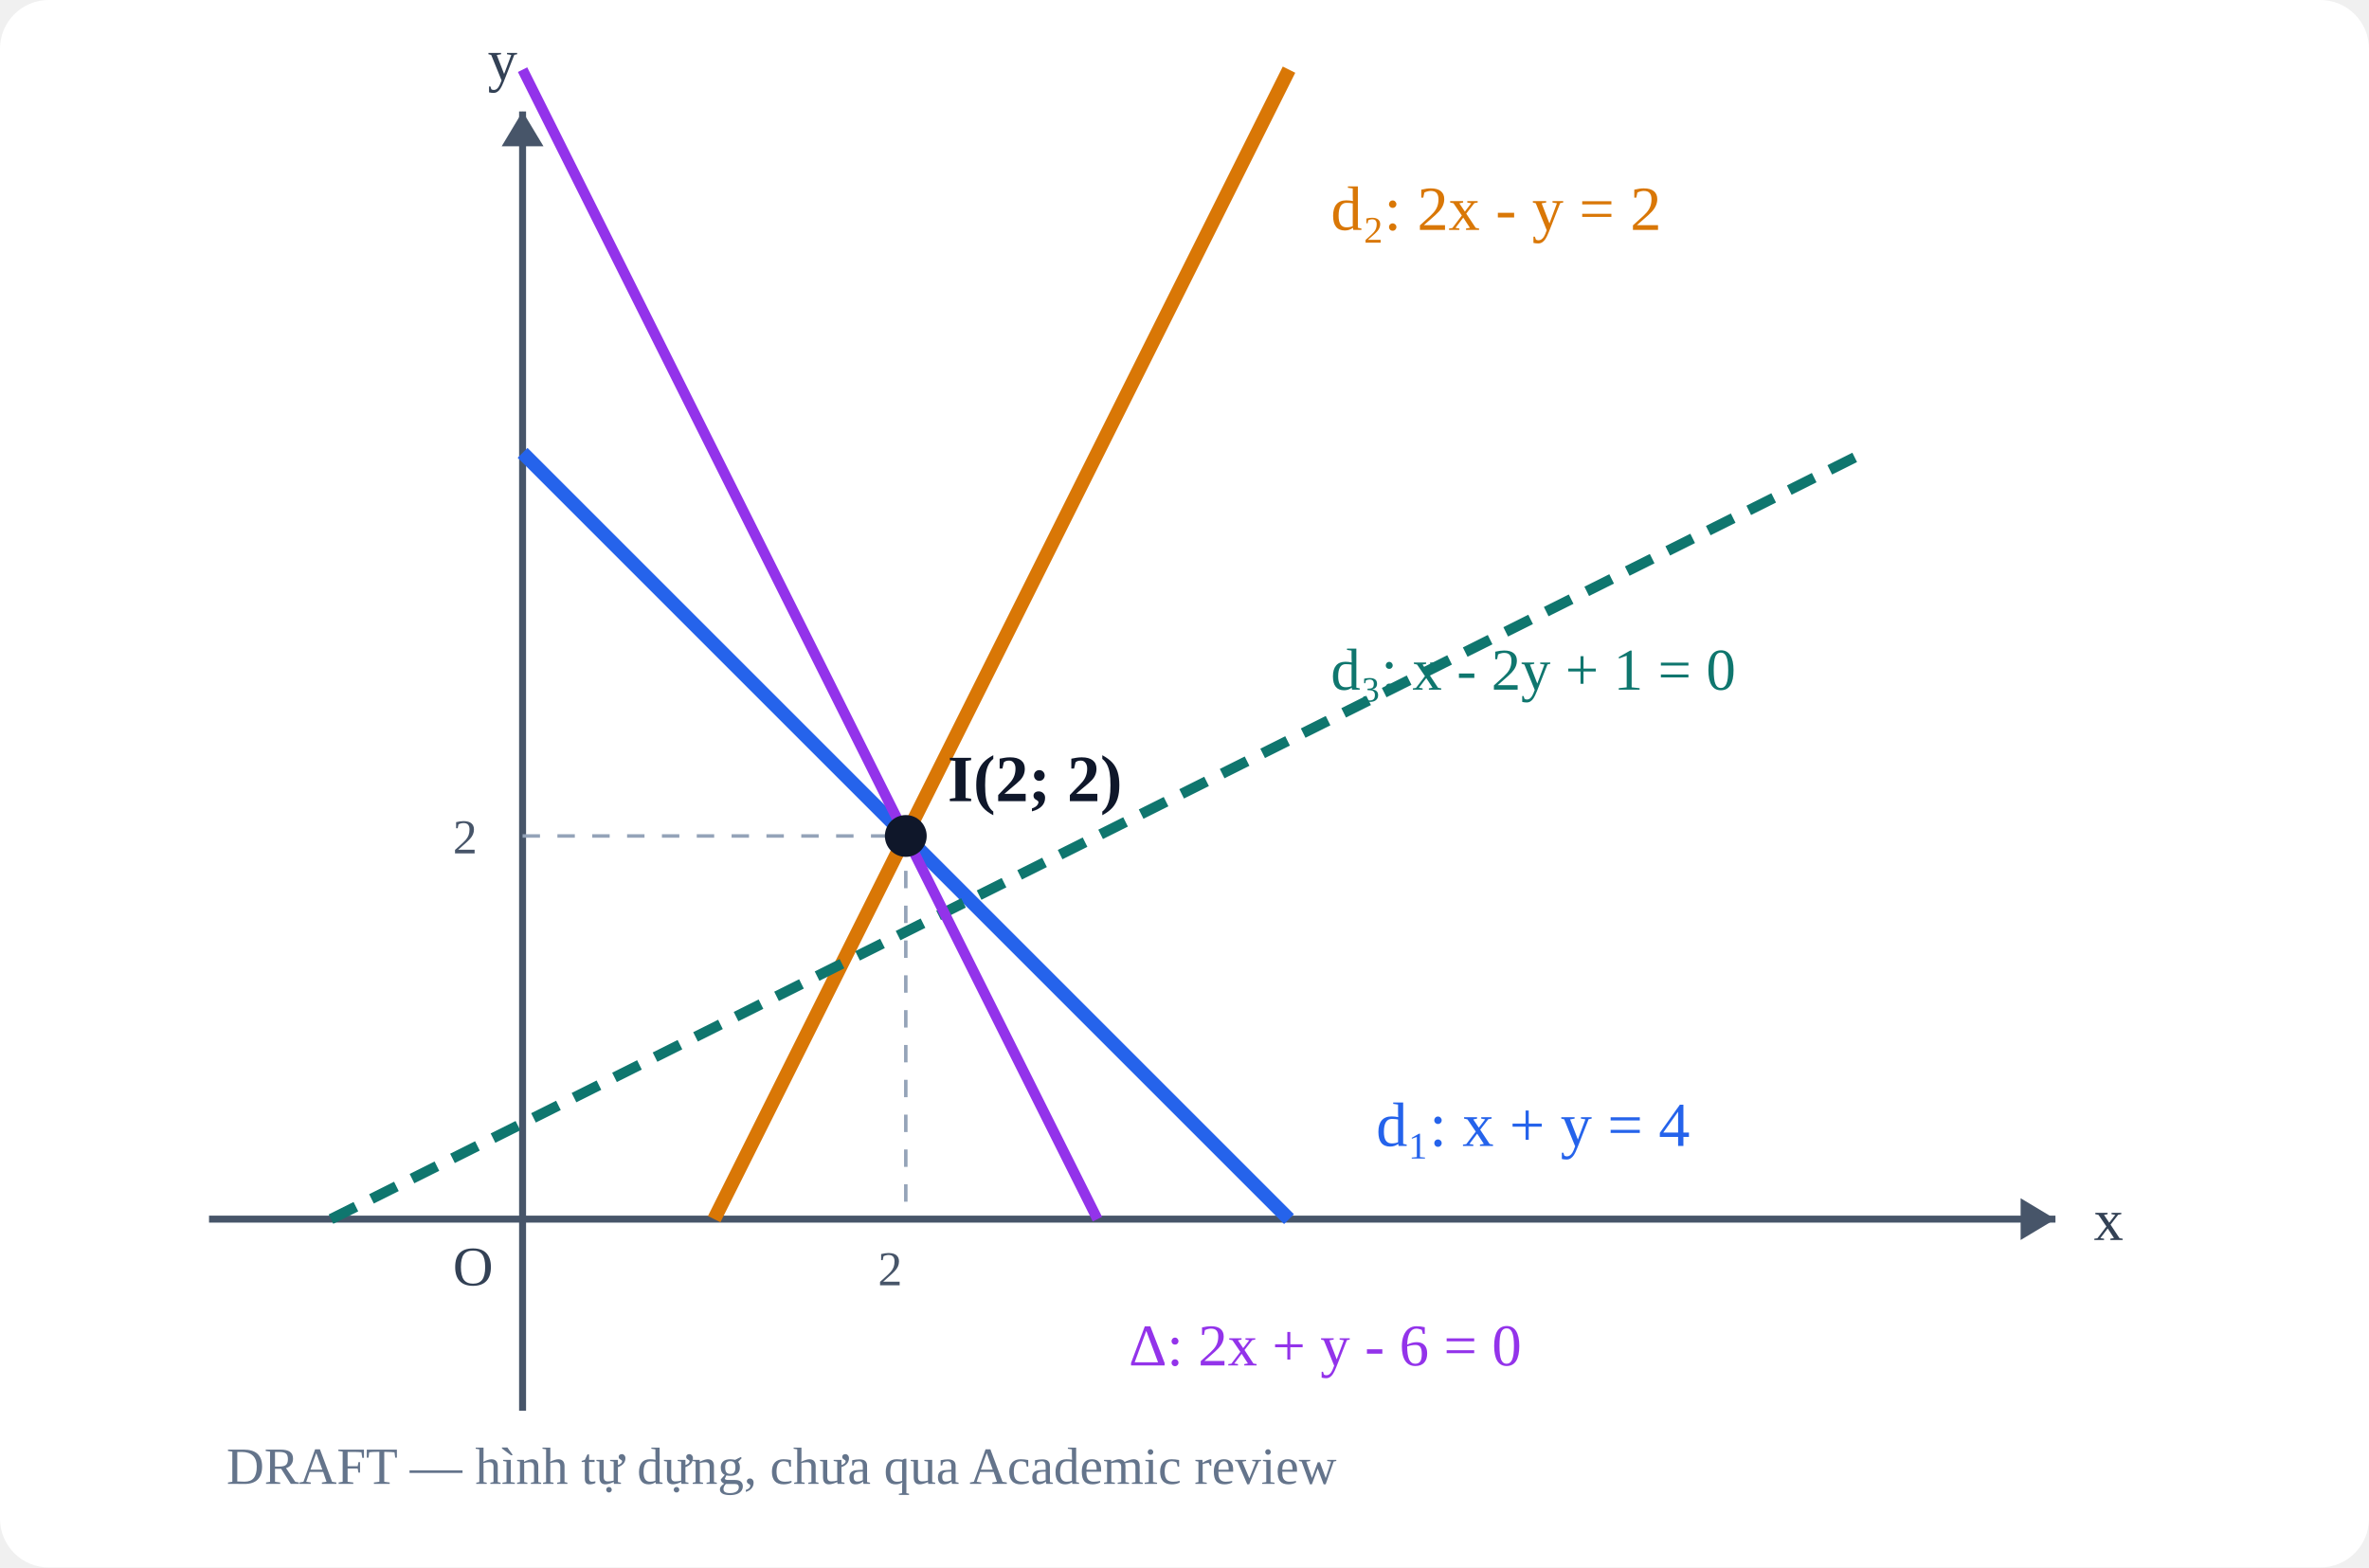
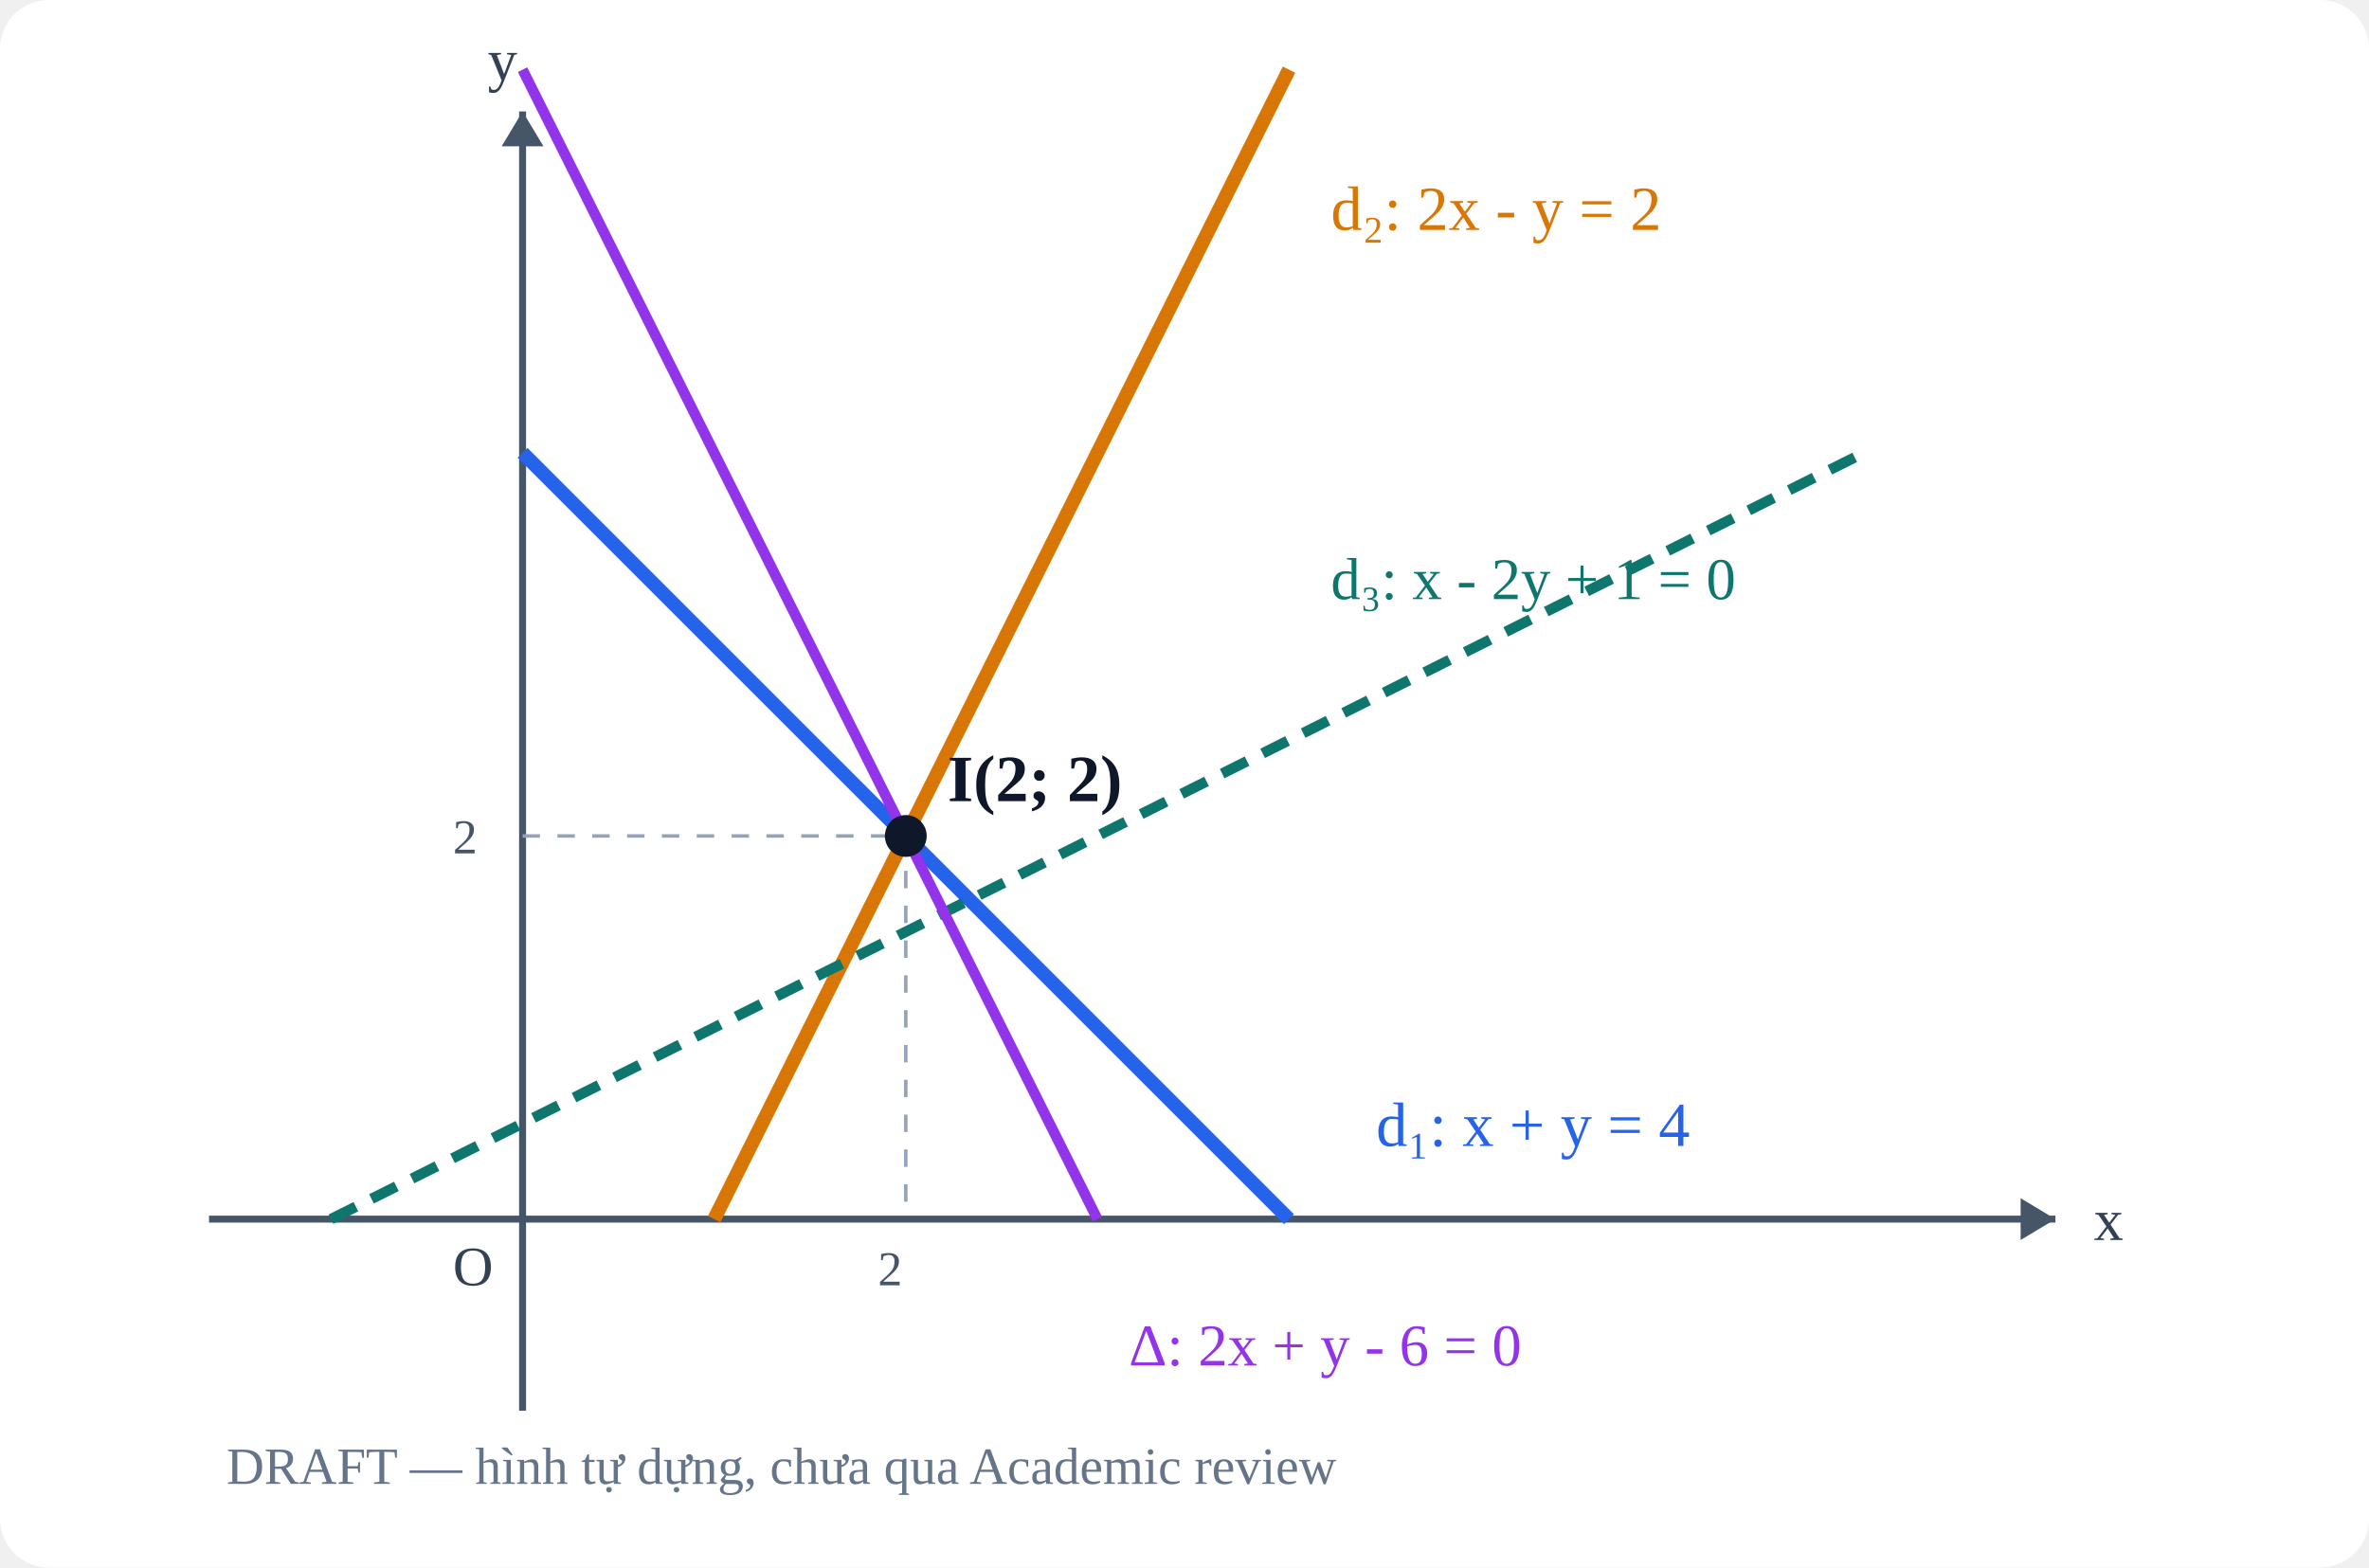
<svg xmlns="http://www.w3.org/2000/svg" width="680" height="450" viewBox="0 0 680 450" role="img" aria-labelledby="title desc">
  <rect width="680" height="450" rx="14" fill="#fff" />
  <line x1="60" y1="350" x2="590" y2="350" stroke="#475569" stroke-width="2" />
  <line x1="150" y1="405" x2="150" y2="32" stroke="#475569" stroke-width="2" />
  <path d="M590 350 l-10 -6 v12 z M150 32 l-6 10 h12 z" fill="#475569" />
  <line x1="150" y1="130" x2="370" y2="350" stroke="#2563eb" stroke-width="4" />
  <line x1="205" y1="350" x2="370" y2="20" stroke="#d97706" stroke-width="4" />
  <line x1="95" y1="350" x2="535" y2="130" stroke="#0f766e" stroke-width="3" stroke-dasharray="8 5" />
  <line x1="150" y1="20" x2="315" y2="350" stroke="#9333ea" stroke-width="3" />
  <line x1="260" y1="240" x2="260" y2="350" stroke="#94a3b8" stroke-dasharray="5 5" />
  <line x1="150" y1="240" x2="260" y2="240" stroke="#94a3b8" stroke-dasharray="5 5" />
  <circle cx="260" cy="240" r="6" fill="#0f172a" />
  <text x="272" y="230" font-size="19" fill="#0f172a" font-weight="bold">I(2; 2)</text>
  <text x="395" y="329" font-size="18" fill="#2563eb">d₁: x + y = 4</text>
  <text x="382" y="66" font-size="18" fill="#d97706">d₂: 2x - y = 2</text>
-   <text x="382" y="198" font-size="17" fill="#0f766e">d₃: x - 2y + 1 = 0</text>
+   <text x="382" y="172" font-size="17" fill="#0f766e">d₃: x - 2y + 1 = 0</text>
  <text x="324" y="392" font-size="17" fill="#9333ea">Δ: 2x + y - 6 = 0</text>
  <text x="601" y="356" font-size="17" fill="#334155">x</text>
  <text x="140" y="23" font-size="17" fill="#334155">y</text>
  <text x="130" y="369" font-size="16" fill="#334155">O</text>
  <text x="252" y="369" font-size="14" fill="#475569">2</text>
  <text x="130" y="245" font-size="14" fill="#475569">2</text>
  <text x="65" y="426" font-size="15" fill="#64748b">DRAFT — hình tự dựng, chưa qua Academic review</text>
</svg>
